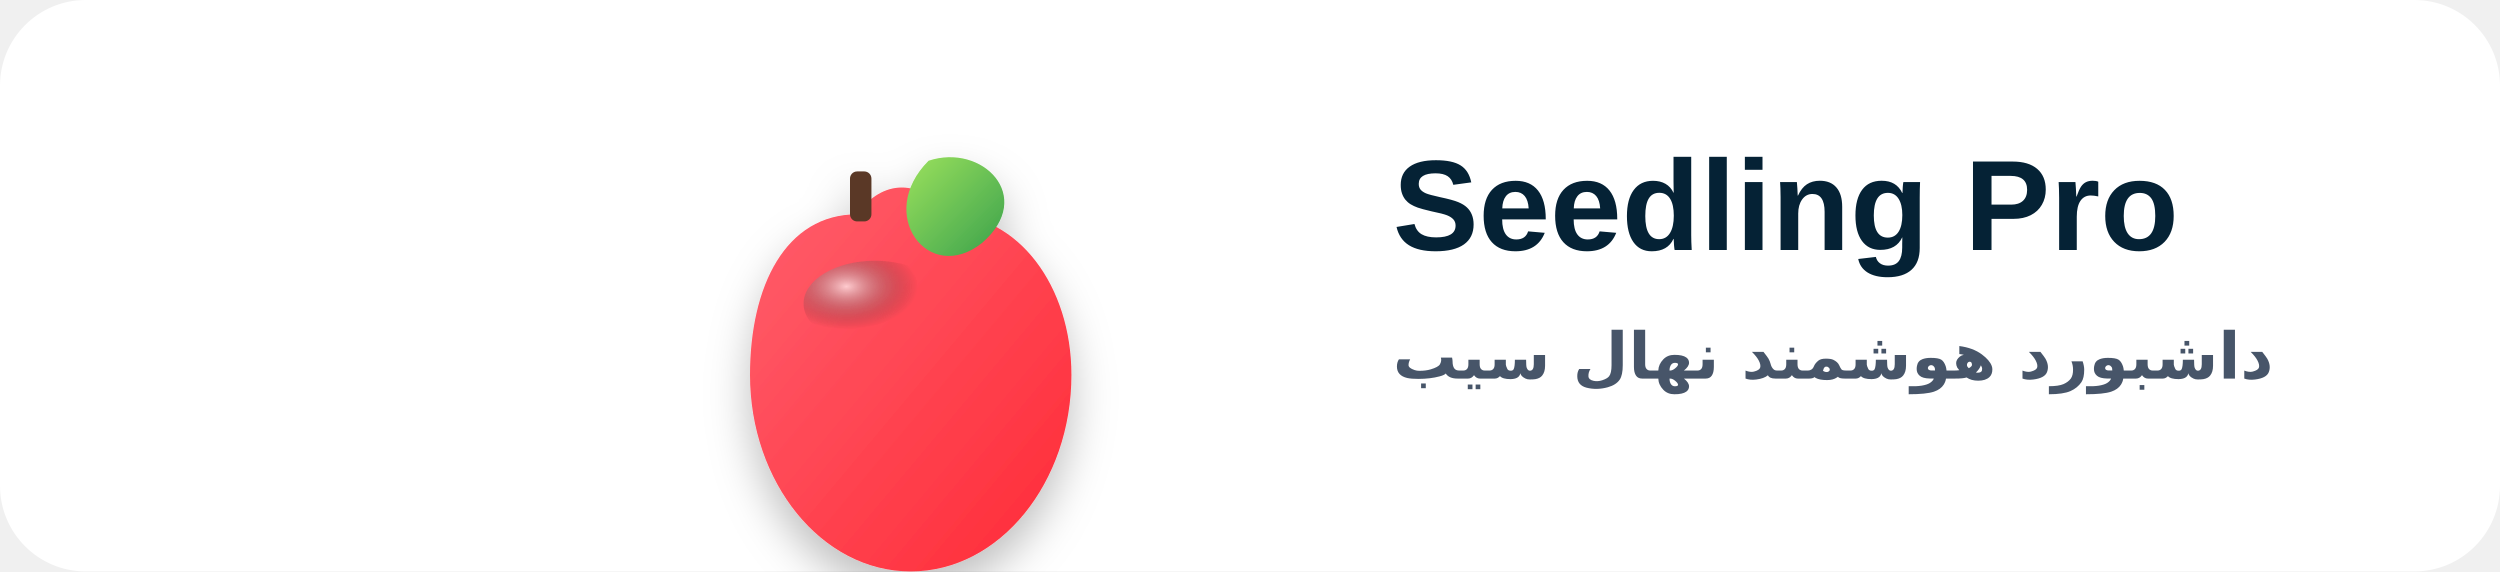
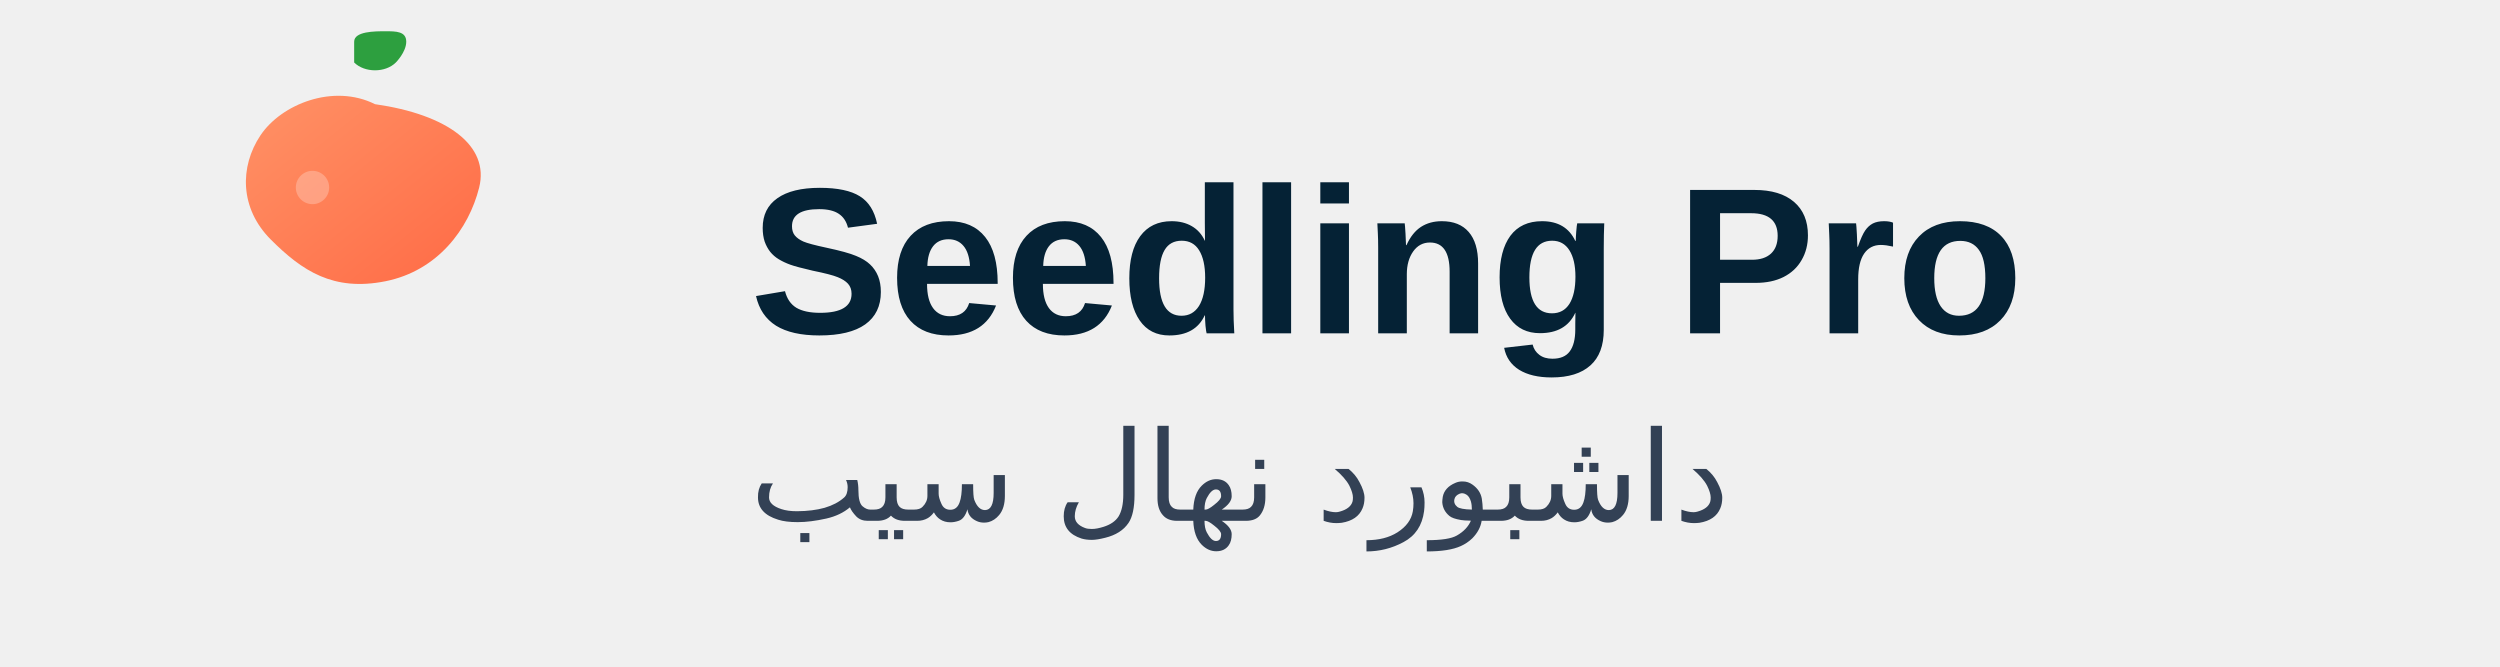
- <svg xmlns="http://www.w3.org/2000/svg" viewBox="0 0 700 160" width="700" height="160">
+ <svg xmlns="http://www.w3.org/2000/svg" width="240" height="64" viewBox="0 0 240 64">
  <defs>
-     <linearGradient id="appleGrad" x1="0" y1="0" x2="1" y2="1">
-       <stop offset="0%" stop-color="#ff5f6d" />
-       <stop offset="100%" stop-color="#ff2a36" />
+     <linearGradient id="g" x1="0" x2="1" y1="0" y2="1">
+       <stop offset="0" stop-color="#ff9266" />
+       <stop offset="1" stop-color="#ff6a45" />
    </linearGradient>
-     <linearGradient id="leafGrad" x1="0" y1="0" x2="1" y2="1">
-       <stop offset="0%" stop-color="#9be15d" />
-       <stop offset="100%" stop-color="#3aa14c" />
-     </linearGradient>
-     <radialGradient id="shine" cx="30%" cy="30%" r="50%">
-       <stop offset="0%" stop-color="#ffffff" stop-opacity="0.7" />
-       <stop offset="100%" stop-color="transparent" />
-     </radialGradient>
-     <filter id="shadow" x="-40%" y="-40%" width="200%" height="200%">
-       <feDropShadow dx="0" dy="6" stdDeviation="6" flood-color="#000" flood-opacity="0.25" />
-     </filter>
  </defs>
-   <rect width="700" height="160" rx="24" fill="#fff" />
-   <g transform="translate(350,80)">
-     <g transform="translate(-160,-40)" filter="url(#shadow)">
-       <path d="M50,20 C30,20 20,40 20,65 C20,95 40,120 65,120 C90,120 110,95 110,65 C110,40 95,20 75,20 C68,10 57,10 50,20 Z" fill="url(#appleGrad)" />
-       <ellipse cx="55" cy="45" rx="20" ry="12" fill="url(#shine)" />
-       <rect x="48" y="8" width="6" height="14" rx="2" fill="#5a3825" />
-       <path d="M70,5 C85,0 100,15 85,28 C70,40 55,20 70,5 Z" fill="url(#leafGrad)" />
-     </g>
-     <g transform="translate(40,0)">
-       <text x="0" y="-10" font-family="Poppins, Arial, sans-serif" font-size="36" font-weight="700" fill="#052235">Seedling Pro</text>
-       <text x="0" y="26" font-family="Vazir, Tahoma, sans-serif" font-size="18" font-weight="600" fill="#475569">داشبورد هوشمند نهال سیب</text>
-     </g>
+   <rect rx="12" width="240" height="64" fill="#ffffff" opacity="0.0" />
+   <g transform="translate(8,4)">
+     <path d="M28 6c-4-2-9 0-11 3s-2 7 1 10 6 5 11 4 8-5 9-9-3-7-10-8z" fill="url(#g)" />
+     <path d="M26 2c1 1 3 1 4 0 0 0 1-1 1-2s-1-1-2-1-3 0-3 1-0 1 0 2z" fill="#2d9f3f" />
+     <circle cx="22" cy="14" r="1.6" fill="#ffffff" opacity="0.25" />
+   </g>
+   <g transform="translate(72,14)">
+     <text x="0" y="18" font-family="Vazir, Arial, sans-serif" font-size="20" font-weight="700" fill="#052235">Seedling Pro</text>
+     <text x="0" y="36" font-family="Vazir, Arial, sans-serif" font-size="12" fill="#334155">داشبورد نهال سیب</text>
  </g>
</svg>
